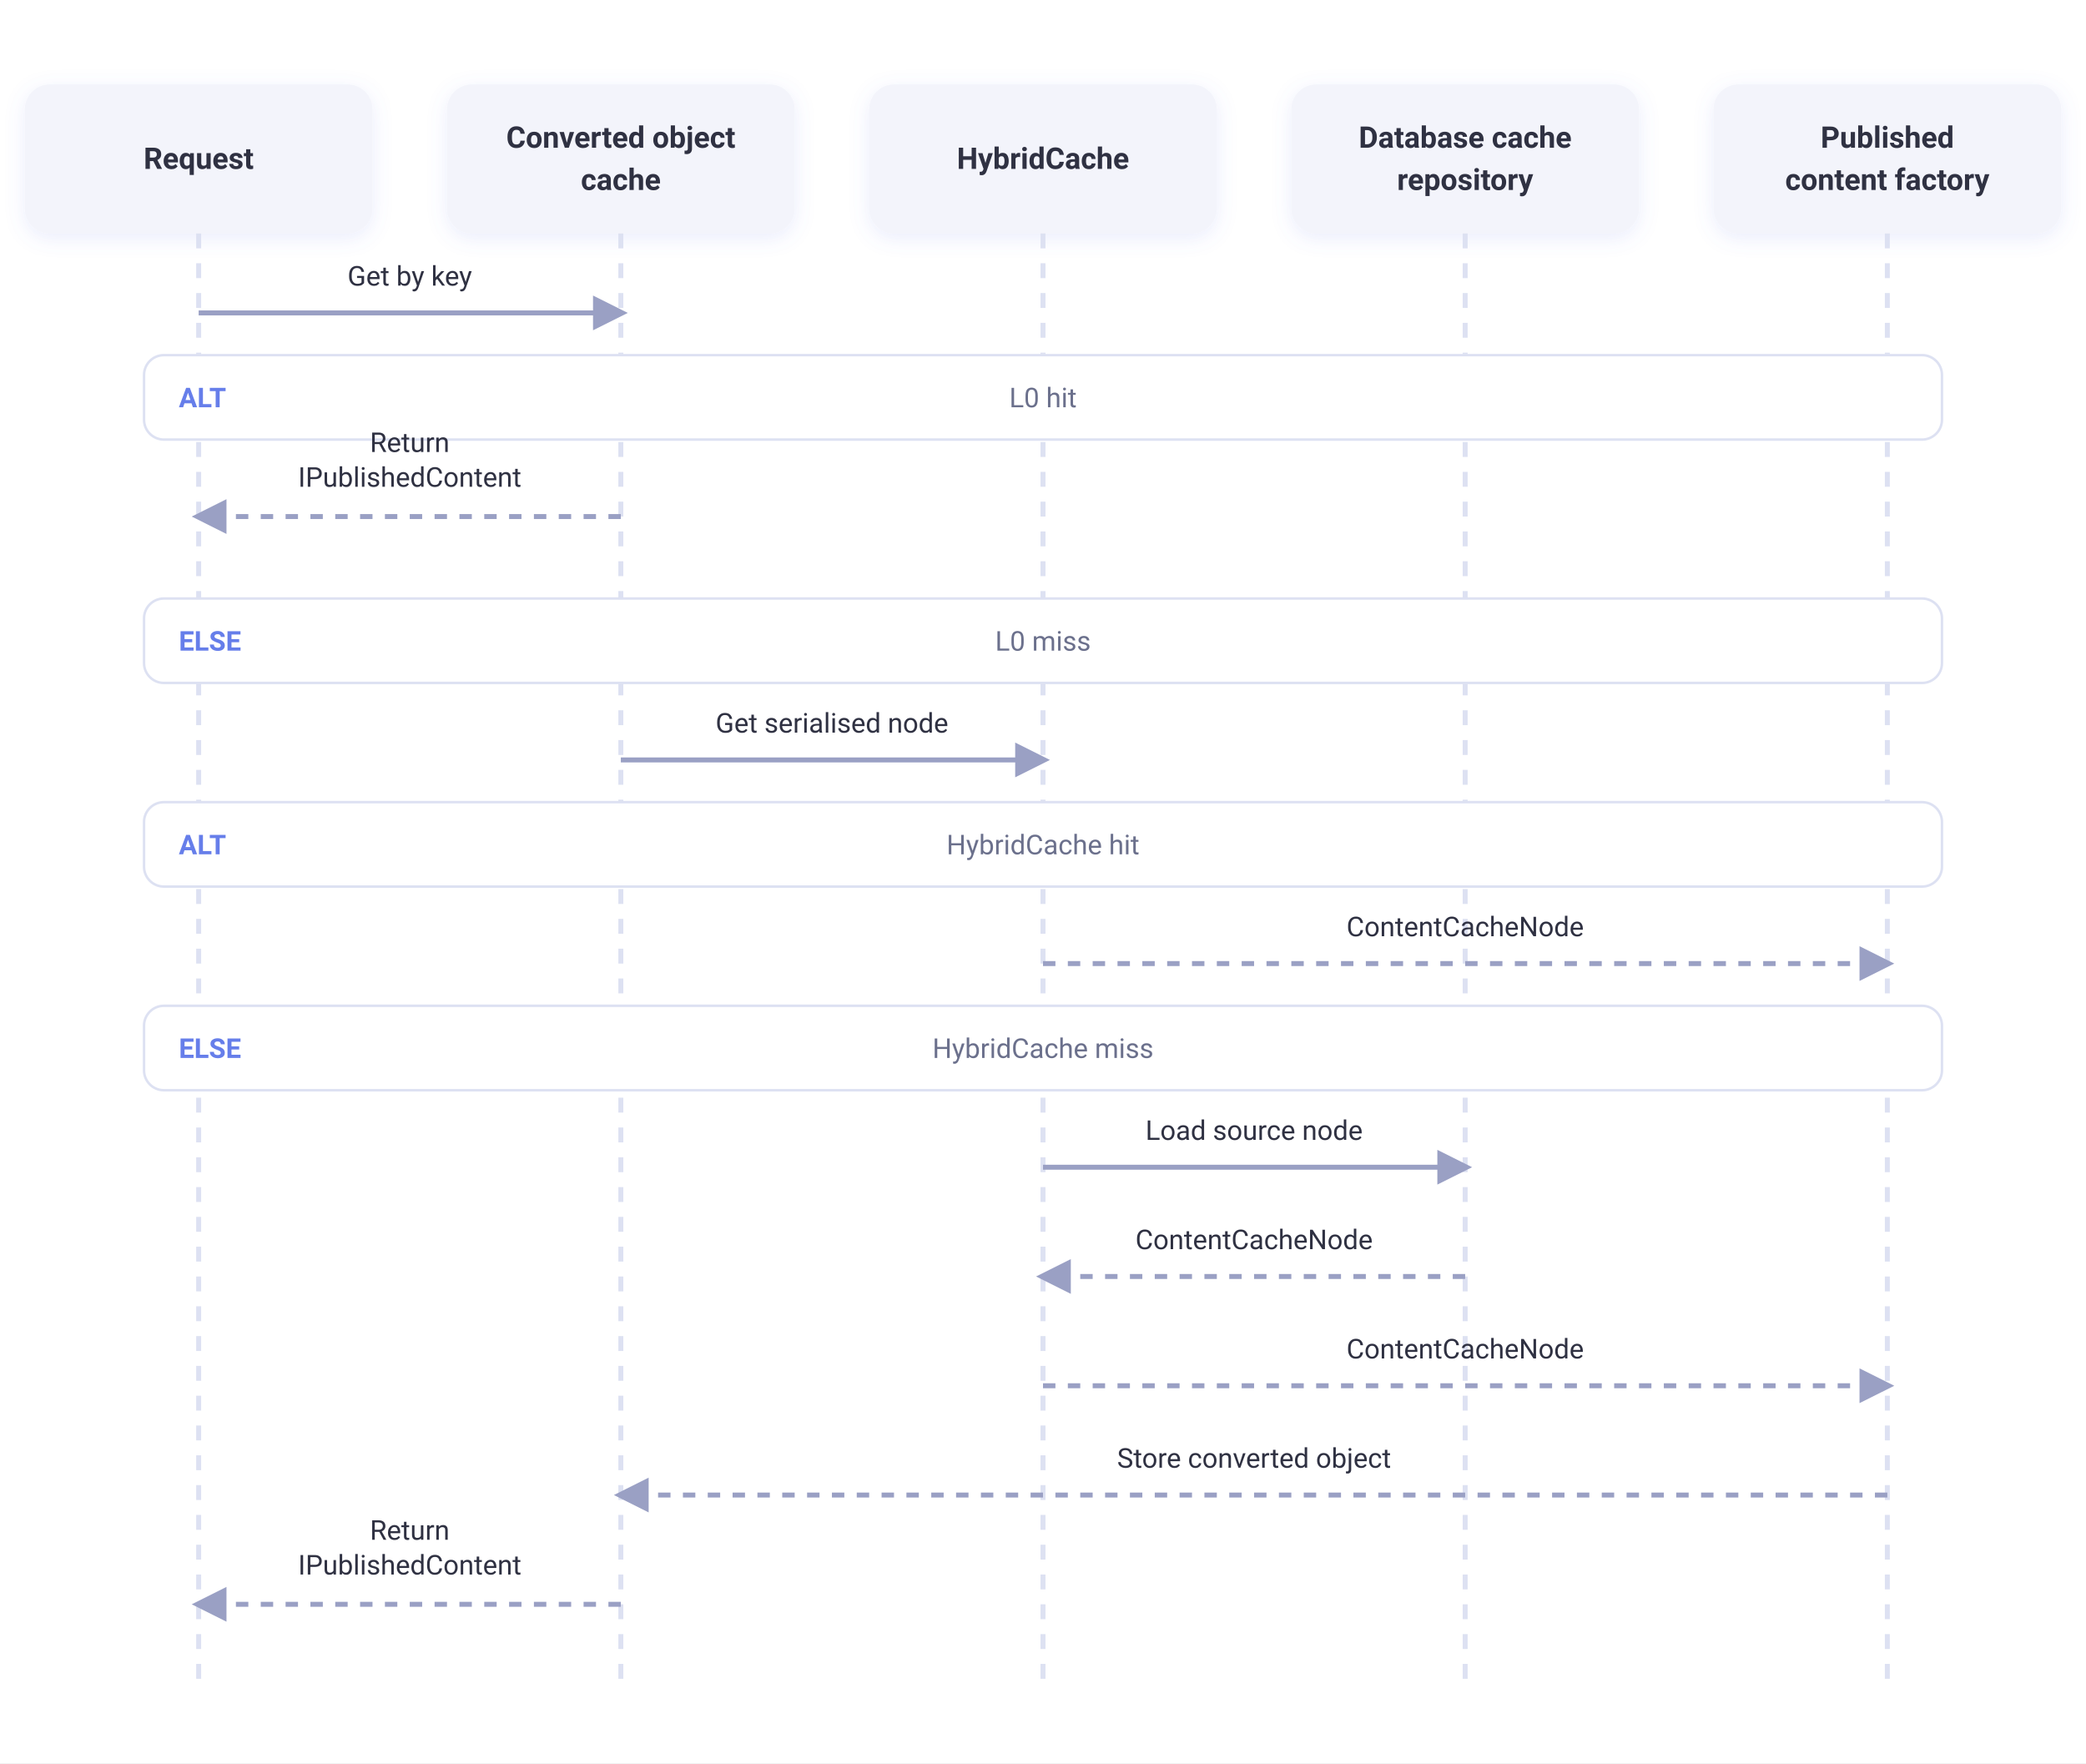
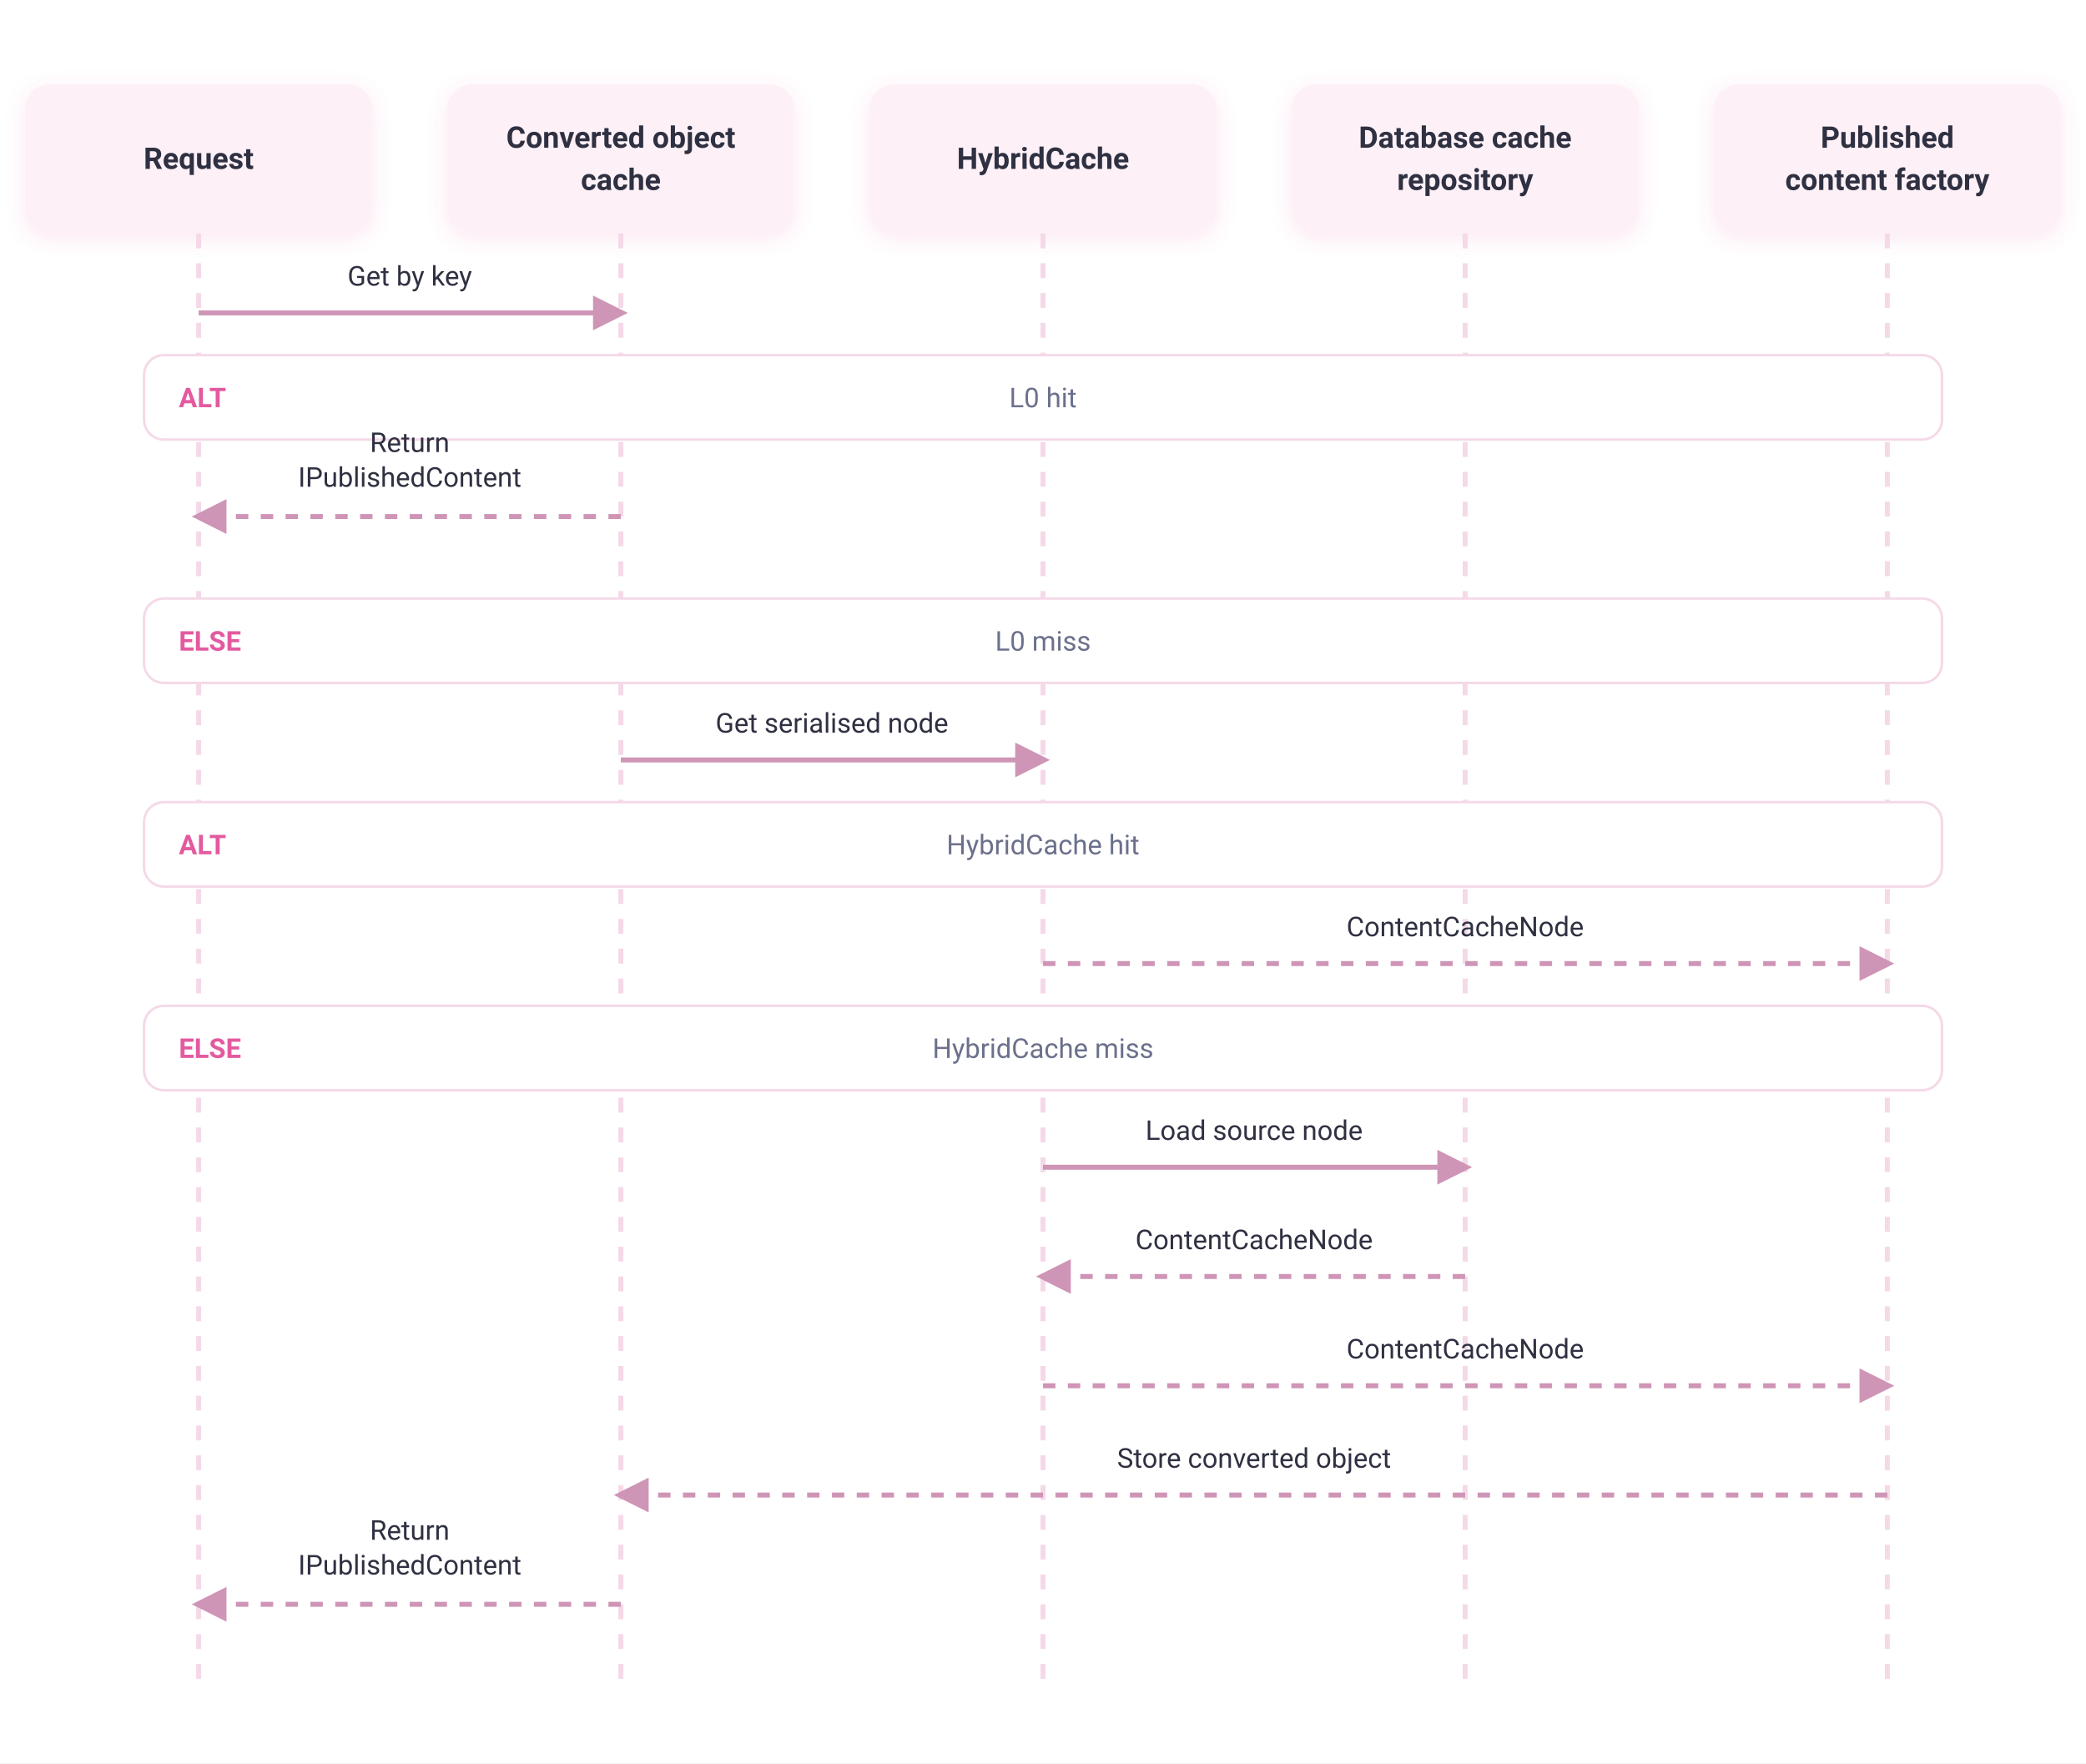
<svg xmlns="http://www.w3.org/2000/svg" viewBox="0 0 840 710" font-family="-apple-system, BlinkMacSystemFont, 'Segoe UI', Roboto, sans-serif">
  <defs>
    <linearGradient id="lineGrad" x1="0" y1="0" x2="0" y2="1">
-       <stop offset="0%" stop-color="#667eea" />
-       <stop offset="100%" stop-color="#764ba2" />
+       <stop offset="0%" stop-color="#e35aa0" />
+       <stop offset="100%" stop-color="#b83a86" />
    </linearGradient>
    <filter id="soft" x="-20%" y="-20%" width="140%" height="140%">
-       <feDropShadow dx="0" dy="2" stdDeviation="4" flood-color="#667eea" flood-opacity="0.14" />
+       <feDropShadow dx="0" dy="2" stdDeviation="4" flood-color="#e35aa0" flood-opacity="0.14" />
    </filter>
    <marker id="arrow" viewBox="0 0 10 10" refX="8" refY="5" markerWidth="7" markerHeight="7" orient="auto-start-reverse">
-       <path d="M0,0 L10,5 L0,10 z" fill="#9aa0c4" />
+       <path d="M0,0 L10,5 L0,10 z" fill="#cf95b6" />
    </marker>
  </defs>
  <rect width="840" height="710" fill="white" />
-   <rect x="10" y="34" width="140" height="60" rx="10" fill="#f3f4fb" filter="url(#soft)" />
+   <rect x="10" y="34" width="140" height="60" rx="10" fill="#fdf1f7" filter="url(#soft)" />
  <text x="80" y="68" text-anchor="middle" font-size="12" font-weight="600" fill="#2f3142">Request</text>
-   <path d="M80,94 V676" stroke="#dde1f2" stroke-width="2" stroke-dasharray="6 6" />
-   <rect x="180" y="34" width="140" height="60" rx="10" fill="#f3f4fb" filter="url(#soft)" />
+   <path d="M80,94 V676" stroke="#f5d9e8" stroke-width="2" stroke-dasharray="6 6" />
+   <rect x="180" y="34" width="140" height="60" rx="10" fill="#fdf1f7" filter="url(#soft)" />
  <text x="250" y="59.5" text-anchor="middle" font-size="12" font-weight="600" fill="#2f3142">Converted object</text>
  <text x="250" y="76.5" text-anchor="middle" font-size="12" font-weight="600" fill="#2f3142">cache</text>
-   <path d="M250,94 V676" stroke="#dde1f2" stroke-width="2" stroke-dasharray="6 6" />
-   <rect x="350" y="34" width="140" height="60" rx="10" fill="#f3f4fb" filter="url(#soft)" />
+   <path d="M250,94 V676" stroke="#f5d9e8" stroke-width="2" stroke-dasharray="6 6" />
+   <rect x="350" y="34" width="140" height="60" rx="10" fill="#fdf1f7" filter="url(#soft)" />
  <text x="420" y="68" text-anchor="middle" font-size="12" font-weight="600" fill="#2f3142">HybridCache</text>
-   <path d="M420,94 V676" stroke="#dde1f2" stroke-width="2" stroke-dasharray="6 6" />
-   <rect x="520" y="34" width="140" height="60" rx="10" fill="#f3f4fb" filter="url(#soft)" />
+   <path d="M420,94 V676" stroke="#f5d9e8" stroke-width="2" stroke-dasharray="6 6" />
+   <rect x="520" y="34" width="140" height="60" rx="10" fill="#fdf1f7" filter="url(#soft)" />
  <text x="590" y="59.5" text-anchor="middle" font-size="12" font-weight="600" fill="#2f3142">Database cache</text>
  <text x="590" y="76.5" text-anchor="middle" font-size="12" font-weight="600" fill="#2f3142">repository</text>
-   <path d="M590,94 V676" stroke="#dde1f2" stroke-width="2" stroke-dasharray="6 6" />
-   <rect x="690" y="34" width="140" height="60" rx="10" fill="#f3f4fb" filter="url(#soft)" />
+   <path d="M590,94 V676" stroke="#f5d9e8" stroke-width="2" stroke-dasharray="6 6" />
+   <rect x="690" y="34" width="140" height="60" rx="10" fill="#fdf1f7" filter="url(#soft)" />
  <text x="760" y="59.5" text-anchor="middle" font-size="12" font-weight="600" fill="#2f3142">Published</text>
  <text x="760" y="76.5" text-anchor="middle" font-size="12" font-weight="600" fill="#2f3142">content factory</text>
-   <path d="M760,94 V676" stroke="#dde1f2" stroke-width="2" stroke-dasharray="6 6" />
-   <path d="M80,126 H250" stroke="#9aa0c4" stroke-width="2" fill="none" marker-end="url(#arrow)" />
+   <path d="M760,94 V676" stroke="#f5d9e8" stroke-width="2" stroke-dasharray="6 6" />
+   <path d="M80,126 H250" stroke="#cf95b6" stroke-width="2" fill="none" marker-end="url(#arrow)" />
  <text x="165" y="115" text-anchor="middle" font-size="11" font-weight="400" fill="#2f3142">Get by key</text>
-   <rect x="58" y="143" width="724" height="34" rx="8" fill="white" stroke="#dde1f2" />
-   <text x="72" y="164" font-size="11" font-weight="700" fill="#667eea">ALT</text>
+   <rect x="58" y="143" width="724" height="34" rx="8" fill="white" stroke="#f5d9e8" />
+   <text x="72" y="164" font-size="11" font-weight="700" fill="#e35aa0">ALT</text>
  <text x="420" y="164" text-anchor="middle" font-size="11" font-weight="400" fill="#6b708c">L0 hit</text>
-   <path d="M250,208 H80" stroke="#9aa0c4" stroke-width="2" stroke-dasharray="5 5" fill="none" marker-end="url(#arrow)" />
+   <path d="M250,208 H80" stroke="#cf95b6" stroke-width="2" stroke-dasharray="5 5" fill="none" marker-end="url(#arrow)" />
  <text x="165" y="182" text-anchor="middle" font-size="11" font-weight="400" fill="#2f3142">Return</text>
  <text x="165" y="196" text-anchor="middle" font-size="11" font-weight="400" fill="#2f3142">IPublishedContent</text>
-   <rect x="58" y="241" width="724" height="34" rx="8" fill="white" stroke="#dde1f2" />
-   <text x="72" y="262" font-size="11" font-weight="700" fill="#667eea">ELSE</text>
+   <rect x="58" y="241" width="724" height="34" rx="8" fill="white" stroke="#f5d9e8" />
+   <text x="72" y="262" font-size="11" font-weight="700" fill="#e35aa0">ELSE</text>
  <text x="420" y="262" text-anchor="middle" font-size="11" font-weight="400" fill="#6b708c">L0 miss</text>
-   <path d="M250,306 H420" stroke="#9aa0c4" stroke-width="2" fill="none" marker-end="url(#arrow)" />
+   <path d="M250,306 H420" stroke="#cf95b6" stroke-width="2" fill="none" marker-end="url(#arrow)" />
  <text x="335" y="295" text-anchor="middle" font-size="11" font-weight="400" fill="#2f3142">Get serialised node</text>
-   <rect x="58" y="323" width="724" height="34" rx="8" fill="white" stroke="#dde1f2" />
-   <text x="72" y="344" font-size="11" font-weight="700" fill="#667eea">ALT</text>
+   <rect x="58" y="323" width="724" height="34" rx="8" fill="white" stroke="#f5d9e8" />
+   <text x="72" y="344" font-size="11" font-weight="700" fill="#e35aa0">ALT</text>
  <text x="420" y="344" text-anchor="middle" font-size="11" font-weight="400" fill="#6b708c">HybridCache hit</text>
-   <path d="M420,388 H760" stroke="#9aa0c4" stroke-width="2" stroke-dasharray="5 5" fill="none" marker-end="url(#arrow)" />
+   <path d="M420,388 H760" stroke="#cf95b6" stroke-width="2" stroke-dasharray="5 5" fill="none" marker-end="url(#arrow)" />
  <text x="590" y="377" text-anchor="middle" font-size="11" font-weight="400" fill="#2f3142">ContentCacheNode</text>
-   <rect x="58" y="405" width="724" height="34" rx="8" fill="white" stroke="#dde1f2" />
-   <text x="72" y="426" font-size="11" font-weight="700" fill="#667eea">ELSE</text>
+   <rect x="58" y="405" width="724" height="34" rx="8" fill="white" stroke="#f5d9e8" />
+   <text x="72" y="426" font-size="11" font-weight="700" fill="#e35aa0">ELSE</text>
  <text x="420" y="426" text-anchor="middle" font-size="11" font-weight="400" fill="#6b708c">HybridCache miss</text>
-   <path d="M420,470 H590" stroke="#9aa0c4" stroke-width="2" fill="none" marker-end="url(#arrow)" />
+   <path d="M420,470 H590" stroke="#cf95b6" stroke-width="2" fill="none" marker-end="url(#arrow)" />
  <text x="505" y="459" text-anchor="middle" font-size="11" font-weight="400" fill="#2f3142">Load source node</text>
-   <path d="M590,514 H420" stroke="#9aa0c4" stroke-width="2" stroke-dasharray="5 5" fill="none" marker-end="url(#arrow)" />
+   <path d="M590,514 H420" stroke="#cf95b6" stroke-width="2" stroke-dasharray="5 5" fill="none" marker-end="url(#arrow)" />
  <text x="505" y="503" text-anchor="middle" font-size="11" font-weight="400" fill="#2f3142">ContentCacheNode</text>
-   <path d="M420,558 H760" stroke="#9aa0c4" stroke-width="2" stroke-dasharray="5 5" fill="none" marker-end="url(#arrow)" />
+   <path d="M420,558 H760" stroke="#cf95b6" stroke-width="2" stroke-dasharray="5 5" fill="none" marker-end="url(#arrow)" />
  <text x="590" y="547" text-anchor="middle" font-size="11" font-weight="400" fill="#2f3142">ContentCacheNode</text>
-   <path d="M760,602 H250" stroke="#9aa0c4" stroke-width="2" stroke-dasharray="5 5" fill="none" marker-end="url(#arrow)" />
+   <path d="M760,602 H250" stroke="#cf95b6" stroke-width="2" stroke-dasharray="5 5" fill="none" marker-end="url(#arrow)" />
  <text x="505" y="591" text-anchor="middle" font-size="11" font-weight="400" fill="#2f3142">Store converted object</text>
-   <path d="M250,646 H80" stroke="#9aa0c4" stroke-width="2" stroke-dasharray="5 5" fill="none" marker-end="url(#arrow)" />
+   <path d="M250,646 H80" stroke="#cf95b6" stroke-width="2" stroke-dasharray="5 5" fill="none" marker-end="url(#arrow)" />
  <text x="165" y="620" text-anchor="middle" font-size="11" font-weight="400" fill="#2f3142">Return</text>
  <text x="165" y="634" text-anchor="middle" font-size="11" font-weight="400" fill="#2f3142">IPublishedContent</text>
</svg>
